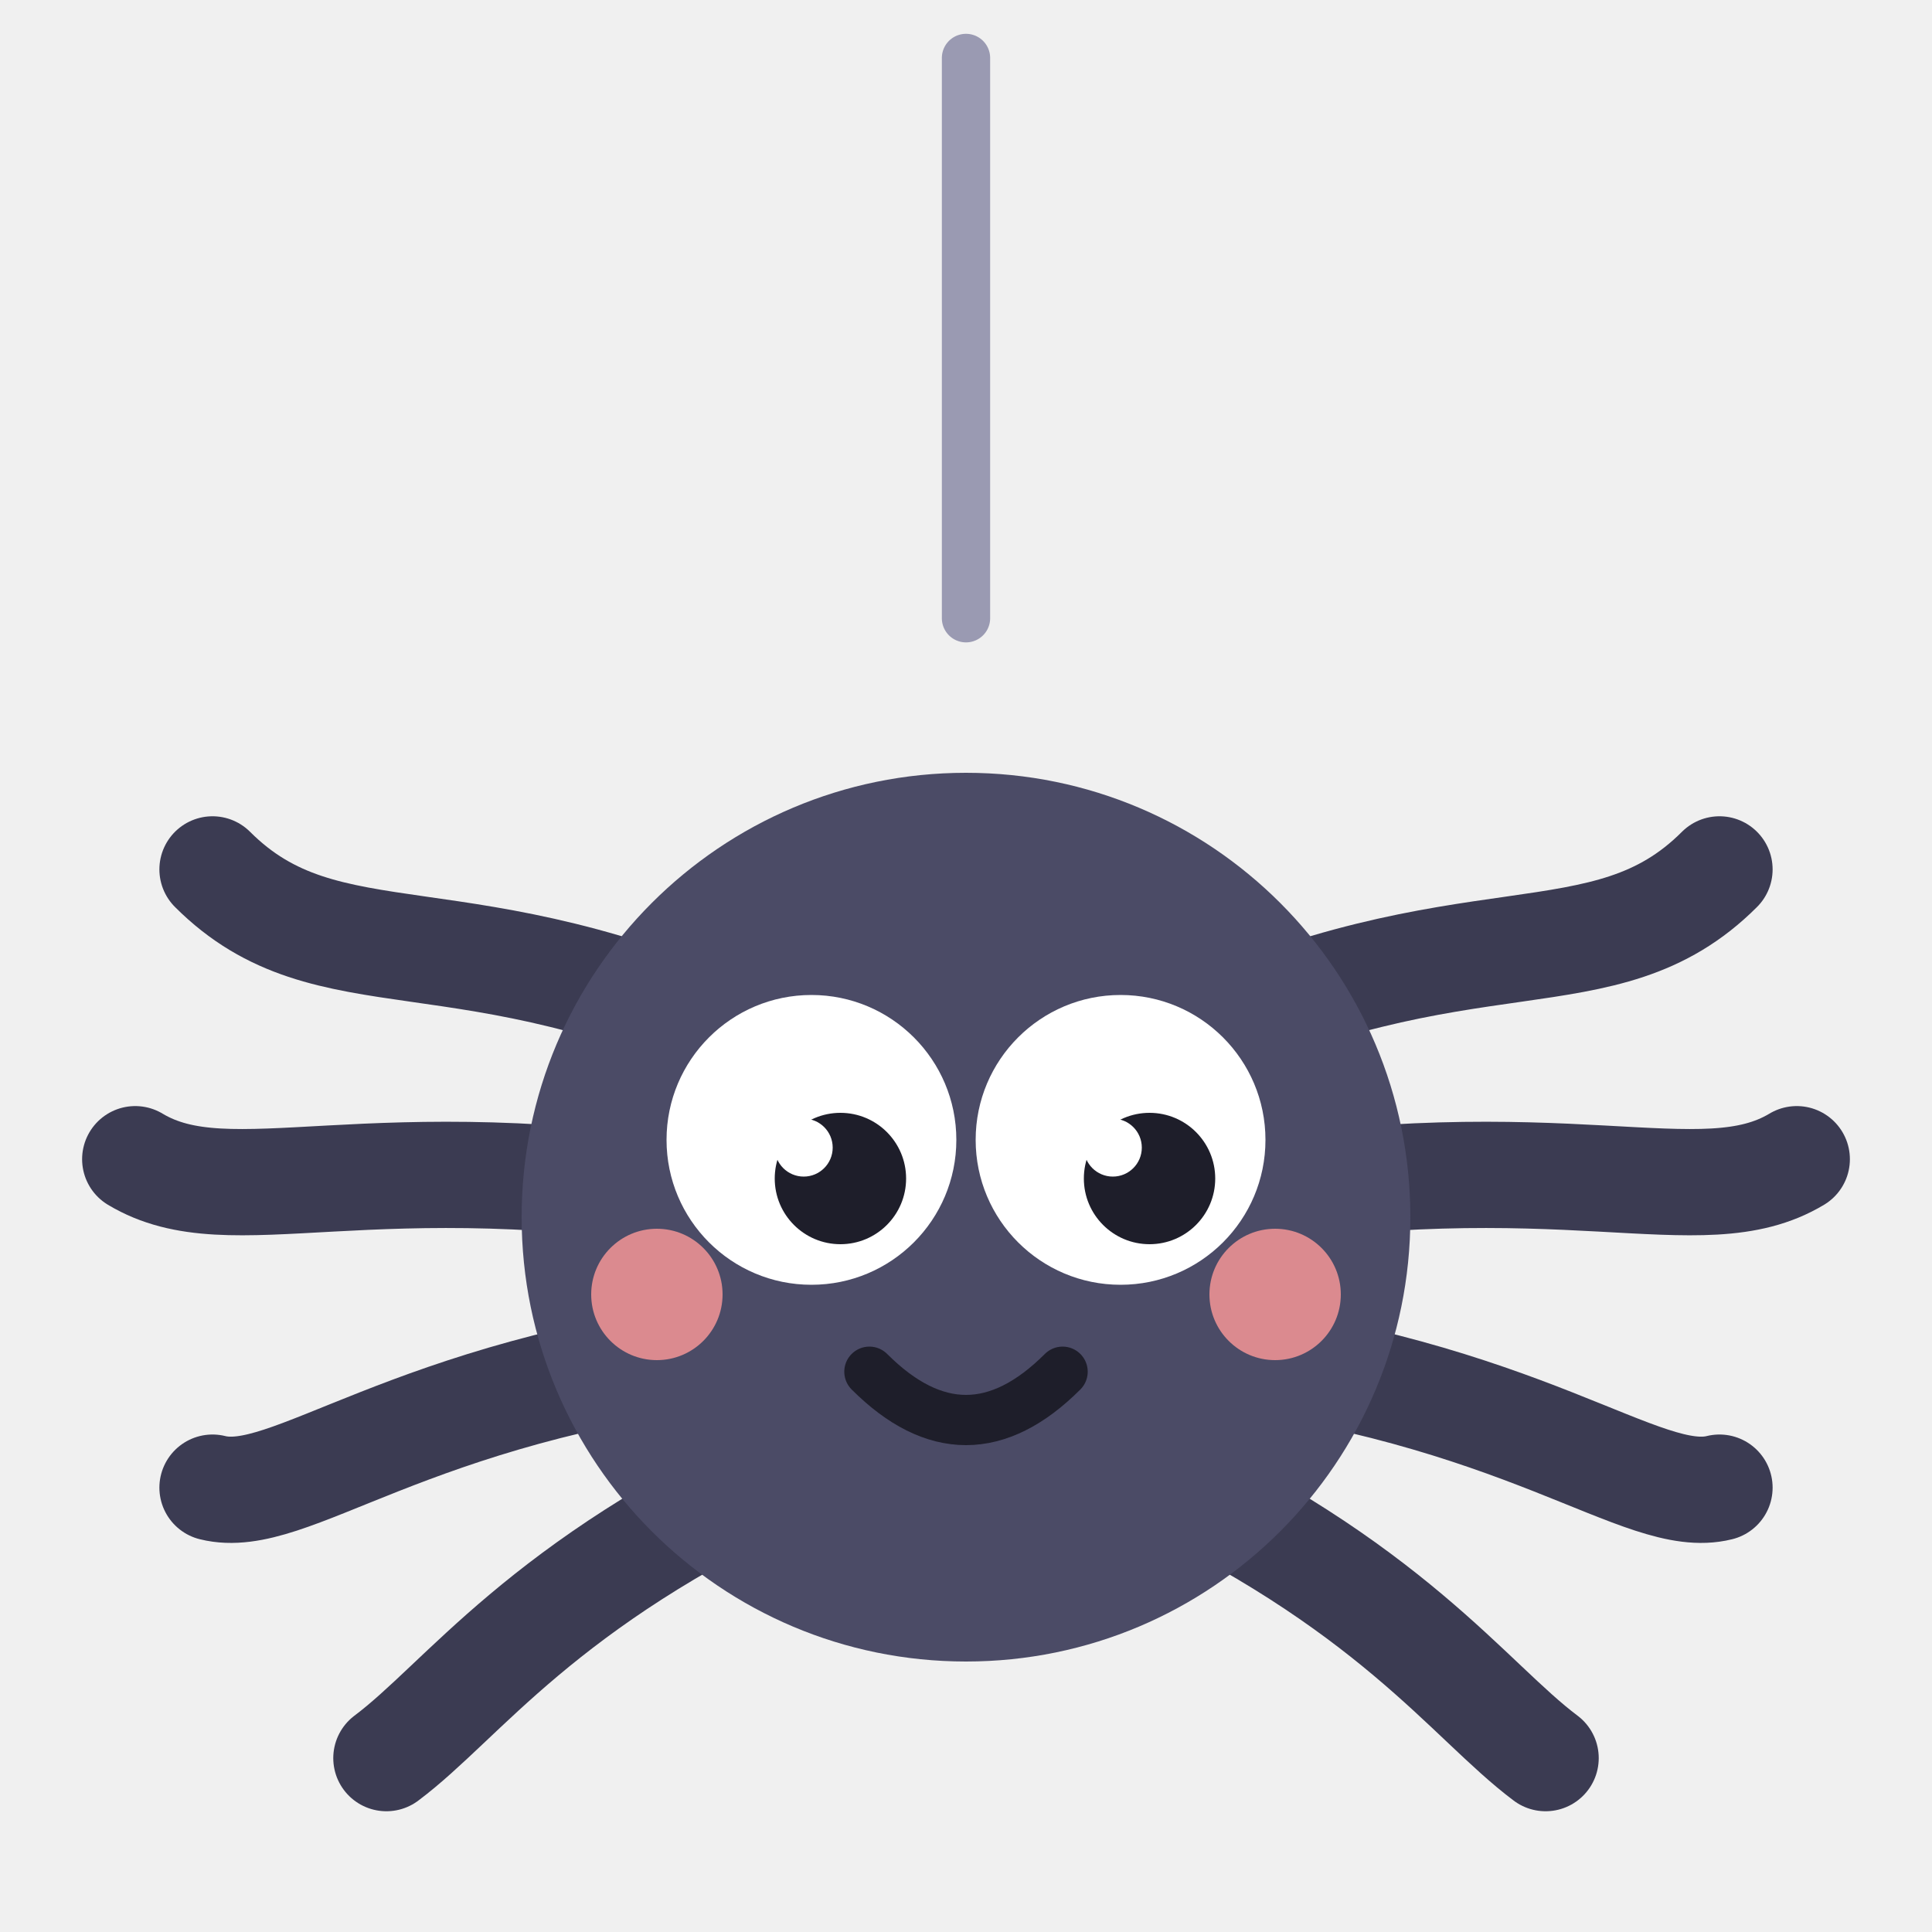
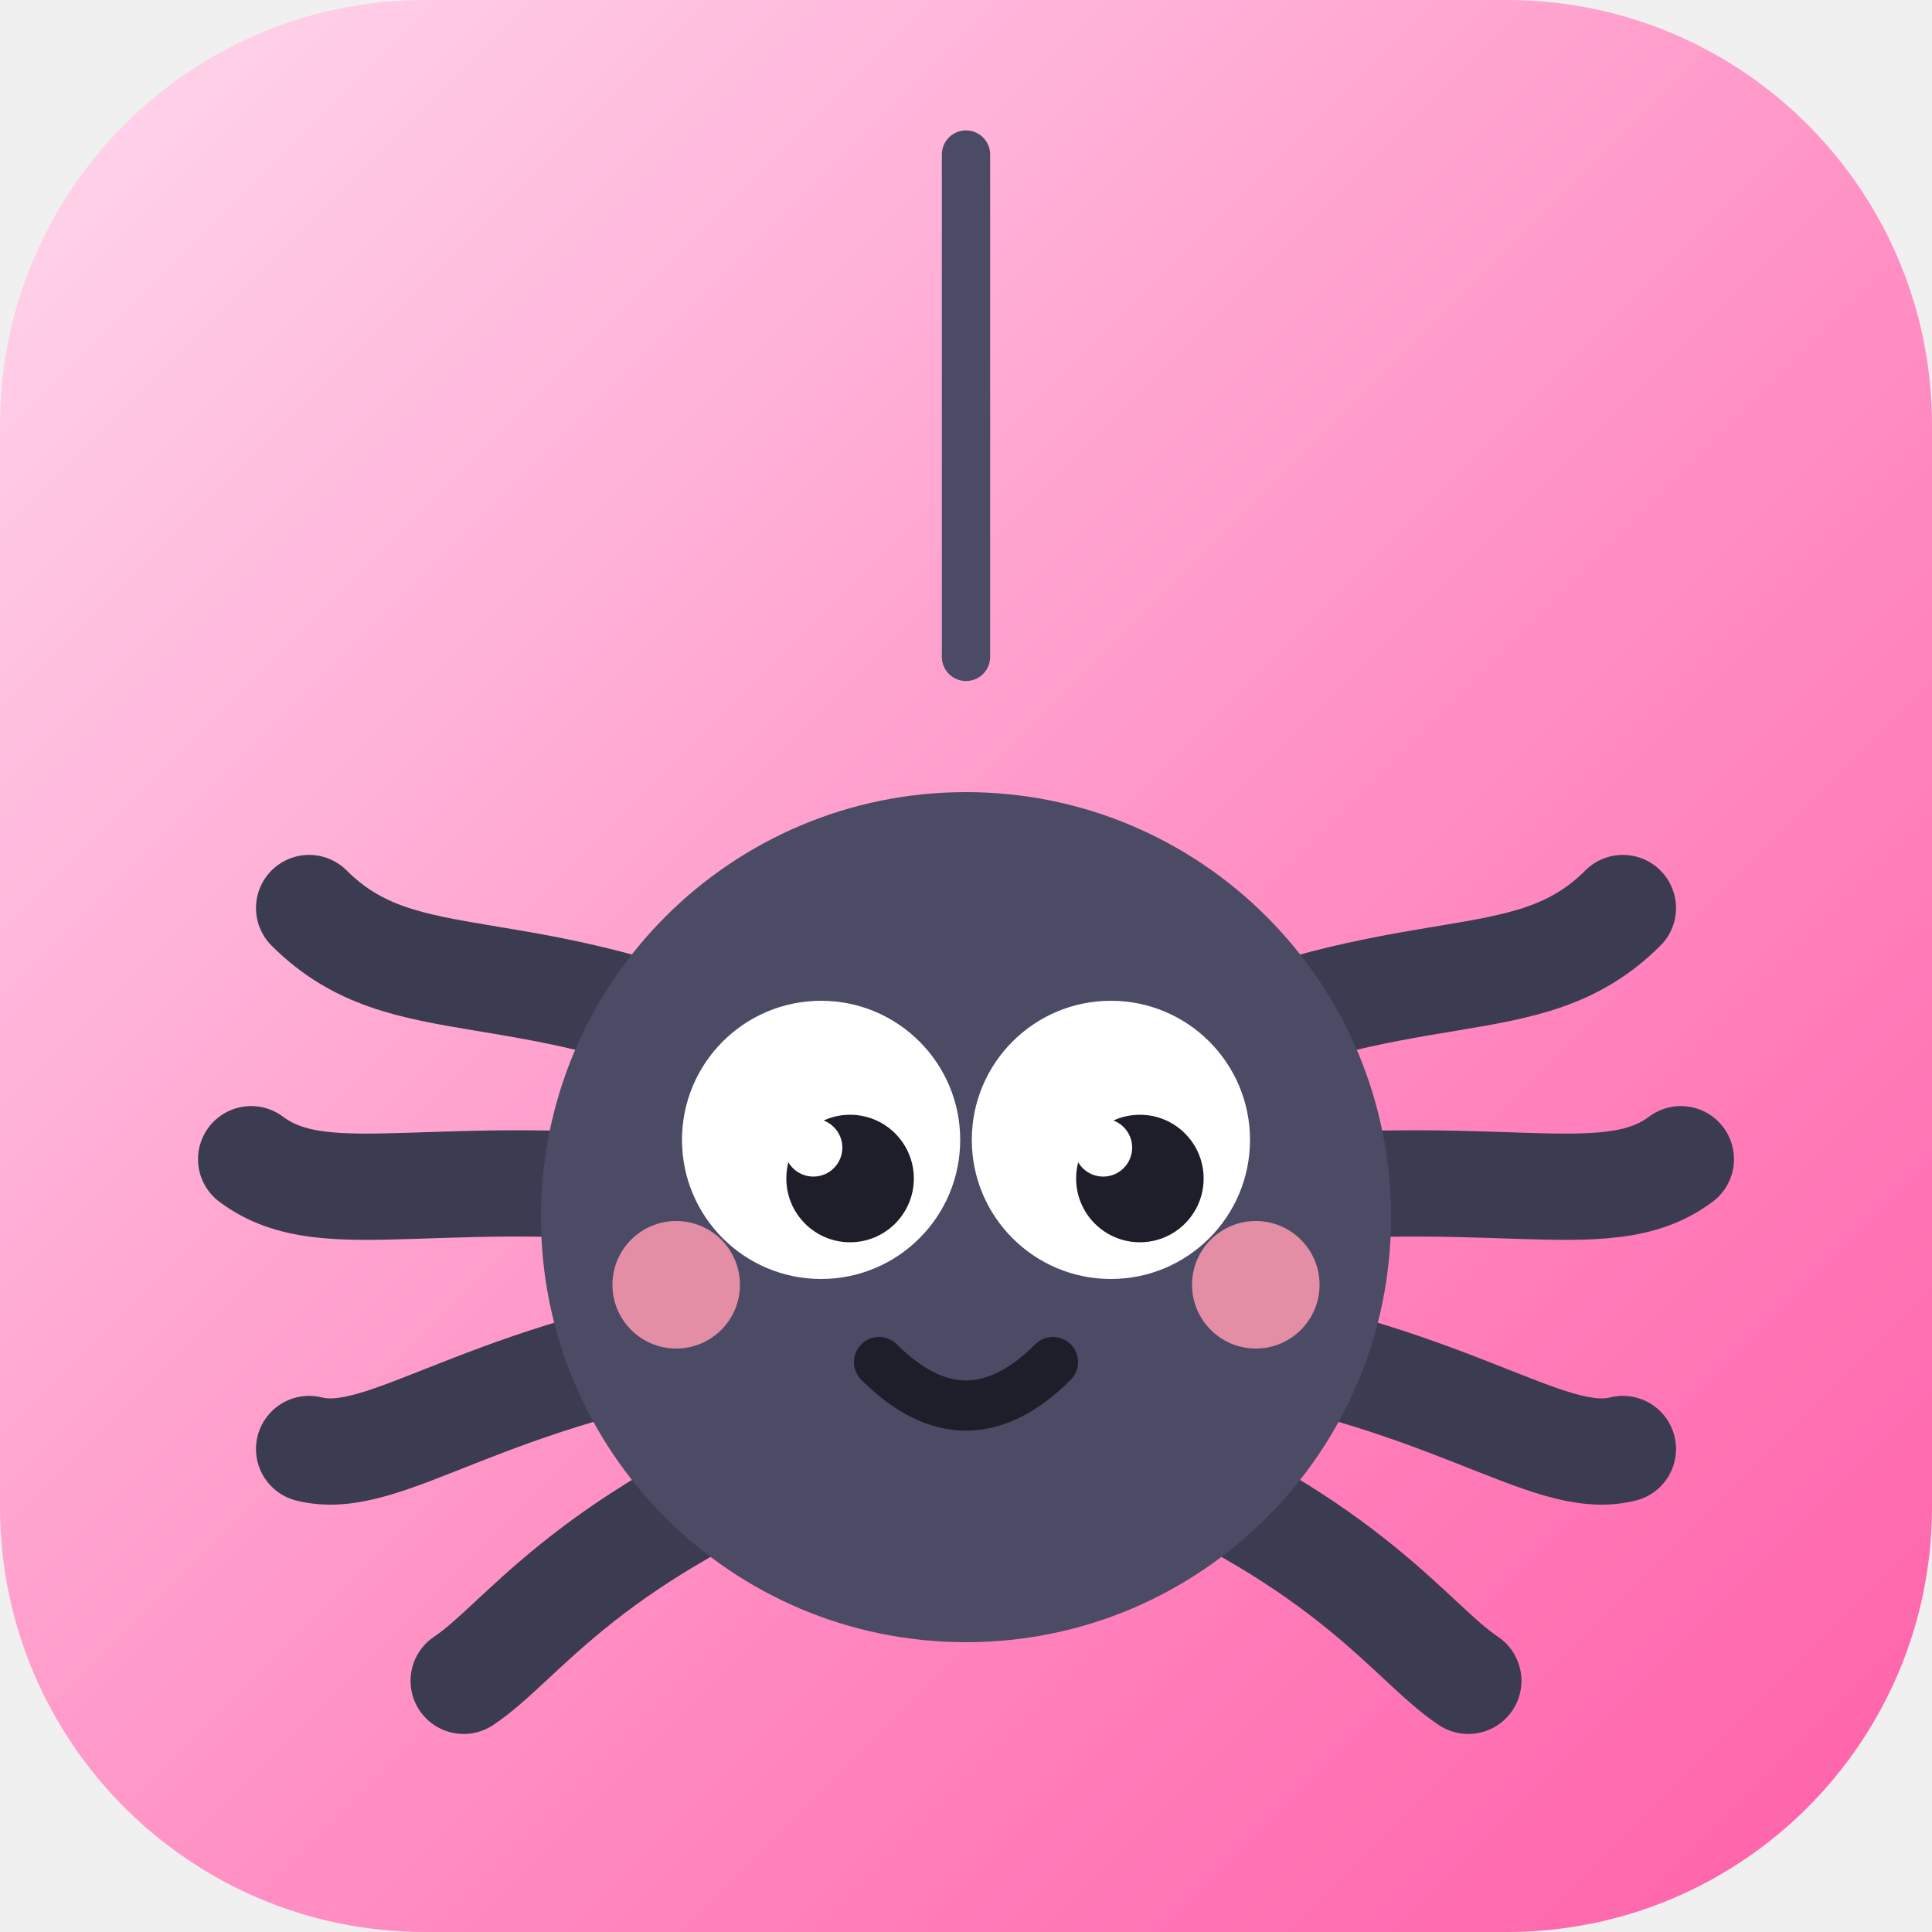
<svg xmlns="http://www.w3.org/2000/svg" viewBox="0 0 100 100">
-   <line x1="50" y1="3" x2="50" y2="32" stroke="#9a9ab2" stroke-width="2.5" stroke-linecap="round" />
+   <defs>
+     <linearGradient id="pinkbg" x1="0" y1="0" x2="1" y2="1">
+       <stop offset="0" stop-color="#ffd9ee" />
+       <stop offset="0.55" stop-color="#ff90c4" />
+       <stop offset="1" stop-color="#ff5fa8" />
+     </linearGradient>
+   </defs>
+   <rect x="0" y="0" width="100" height="100" rx="22" fill="url(#pinkbg)" />
+   <line x1="50" y1="8" x2="50" y2="34" stroke="#4b4b66" stroke-width="2.5" stroke-linecap="round" />
  <g fill="none" stroke="#3b3b52" stroke-width="5.5" stroke-linecap="round">
-     <path d="M39 54 C24 47 17 51 11 45" />
-     <path d="M37 62 C19 59 12 63 7 60" />
-     <path d="M38 70 C21 72 15 78 11 77" />
-     <path d="M41 76 C28 82 24 88 20 91" />
-     <path d="M61 54 C76 47 83 51 89 45" />
-     <path d="M63 62 C81 59 88 63 93 60" />
-     <path d="M62 70 C79 72 85 78 89 77" />
-     <path d="M59 76 C72 82 76 88 80 91" />
+     <path d="M40 55 C27 49 21 52 16 47" />
+     <path d="M38 62 C23 60 17 63 13 60" />
+     <path d="M39 69 C25 71 20 76 16 75" />
+     <path d="M42 75 C30 80 27 85 24 87" />
+     <path d="M60 55 C73 49 79 52 84 47" />
+     <path d="M62 62 C77 60 83 63 87 60" />
+     <path d="M61 69 C75 71 80 76 84 75" />
+     <path d="M58 75 C70 80 73 85 76 87" />
  </g>
-   <circle cx="50" cy="63" r="23" fill="#4b4b66" />
-   <circle cx="42" cy="59" r="7.5" fill="#ffffff" />
-   <circle cx="58" cy="59" r="7.5" fill="#ffffff" />
-   <circle cx="43.5" cy="61" r="3.4" fill="#1e1e2a" />
-   <circle cx="59.5" cy="61" r="3.4" fill="#1e1e2a" />
-   <circle cx="41.6" cy="59.4" r="1.5" fill="#ffffff" />
-   <circle cx="57.6" cy="59.4" r="1.5" fill="#ffffff" />
-   <circle cx="34" cy="67" r="3.4" fill="#ff9a9a" opacity="0.8" />
-   <circle cx="66" cy="67" r="3.4" fill="#ff9a9a" opacity="0.8" />
-   <path d="M45 71 Q50 76 55 71" fill="none" stroke="#1e1e2a" stroke-width="2.6" stroke-linecap="round" />
+   <circle cx="50" cy="63" r="22" fill="#4b4b66" />
+   <circle cx="42.5" cy="59" r="7.2" fill="#ffffff" />
+   <circle cx="57.5" cy="59" r="7.2" fill="#ffffff" />
+   <circle cx="44" cy="61" r="3.3" fill="#1e1e2a" />
+   <circle cx="59" cy="61" r="3.3" fill="#1e1e2a" />
+   <circle cx="42.1" cy="59.4" r="1.5" fill="#ffffff" />
+   <circle cx="57.1" cy="59.4" r="1.5" fill="#ffffff" />
+   <circle cx="35" cy="66.5" r="3.3" fill="#ff9ab0" opacity="0.85" />
+   <circle cx="65" cy="66.5" r="3.3" fill="#ff9ab0" opacity="0.85" />
+   <path d="M45.5 70.5 Q50 75 54.5 70.5" fill="none" stroke="#1e1e2a" stroke-width="2.6" stroke-linecap="round" />
</svg>
